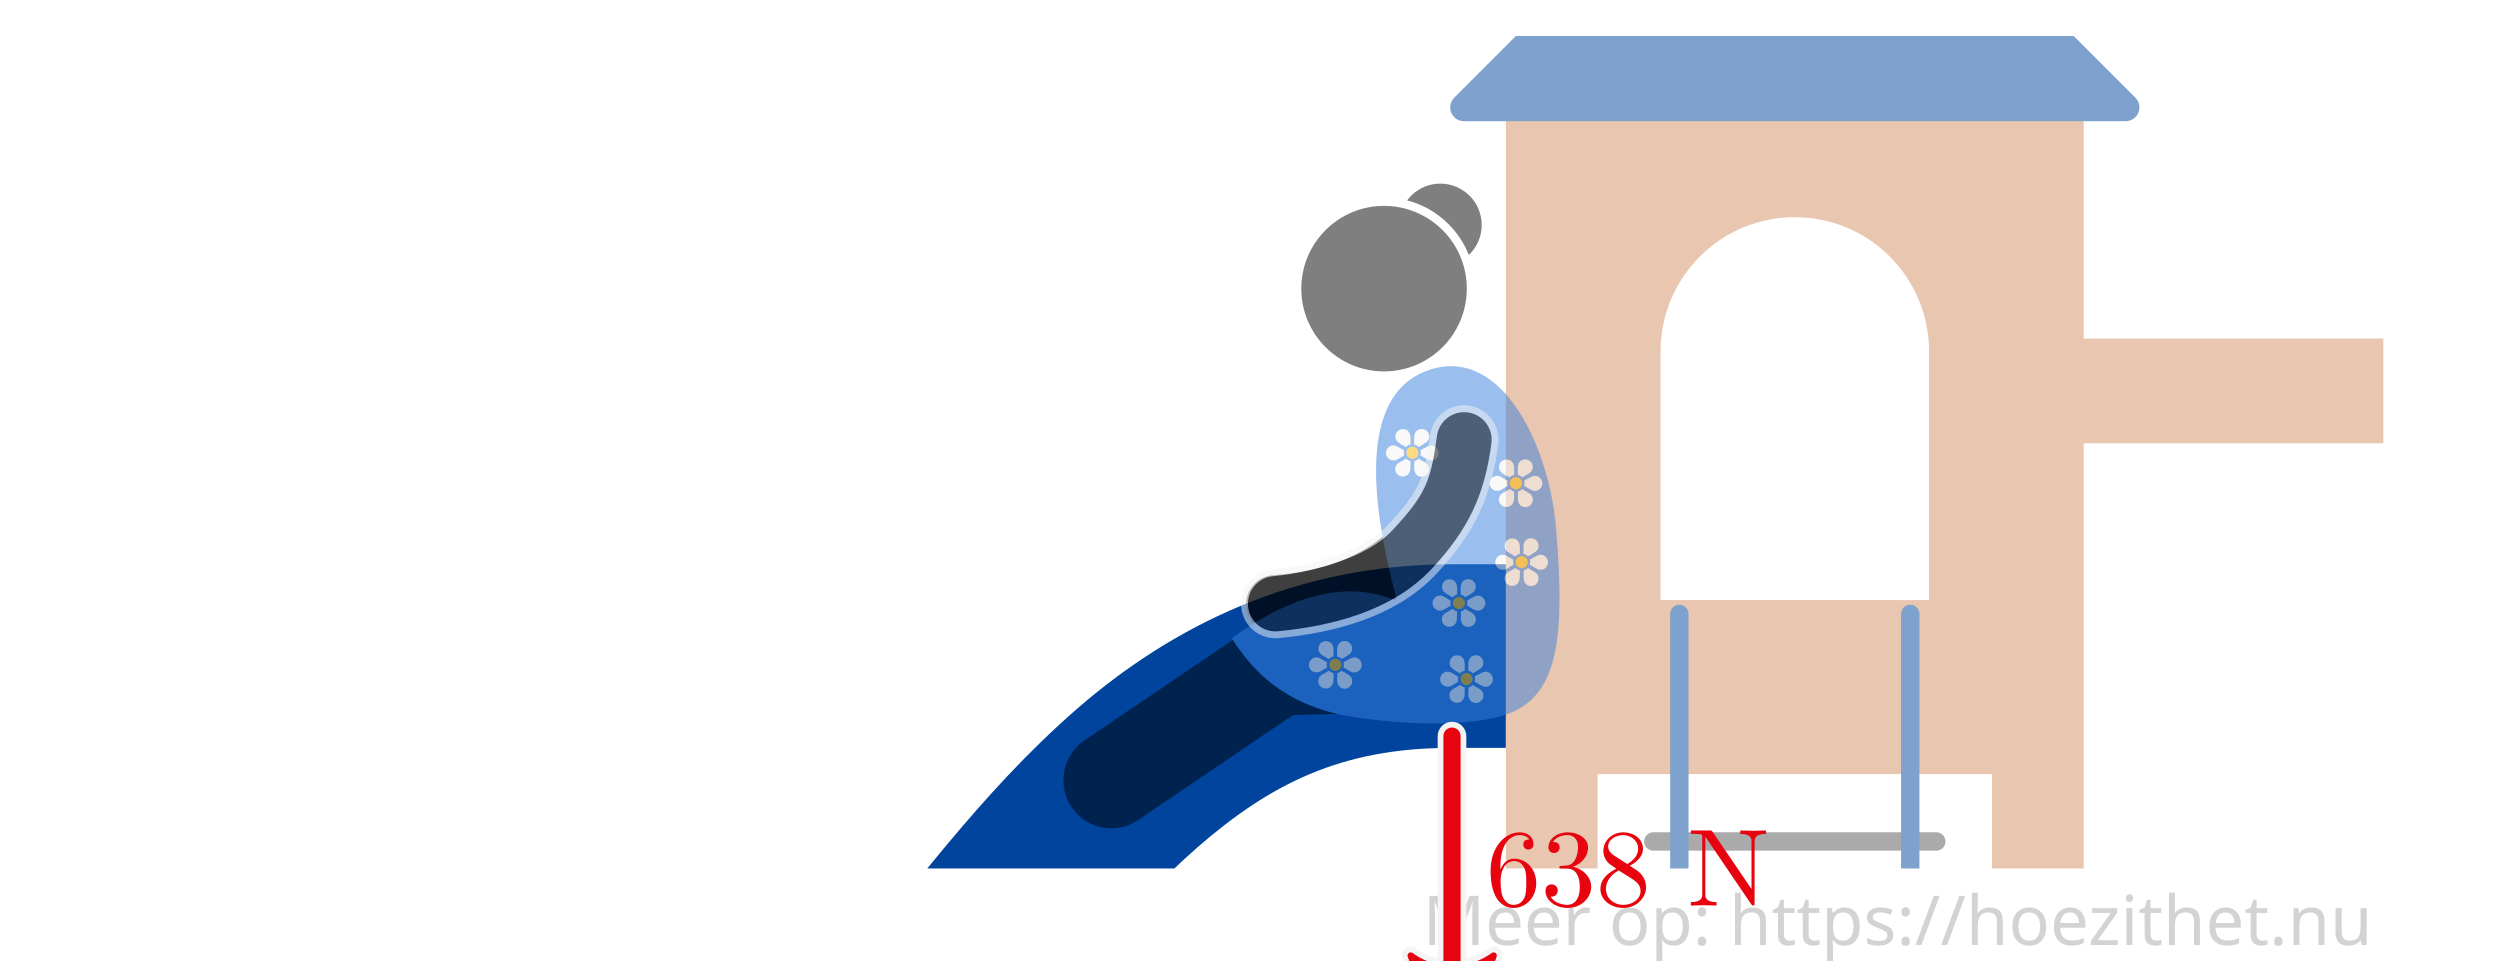
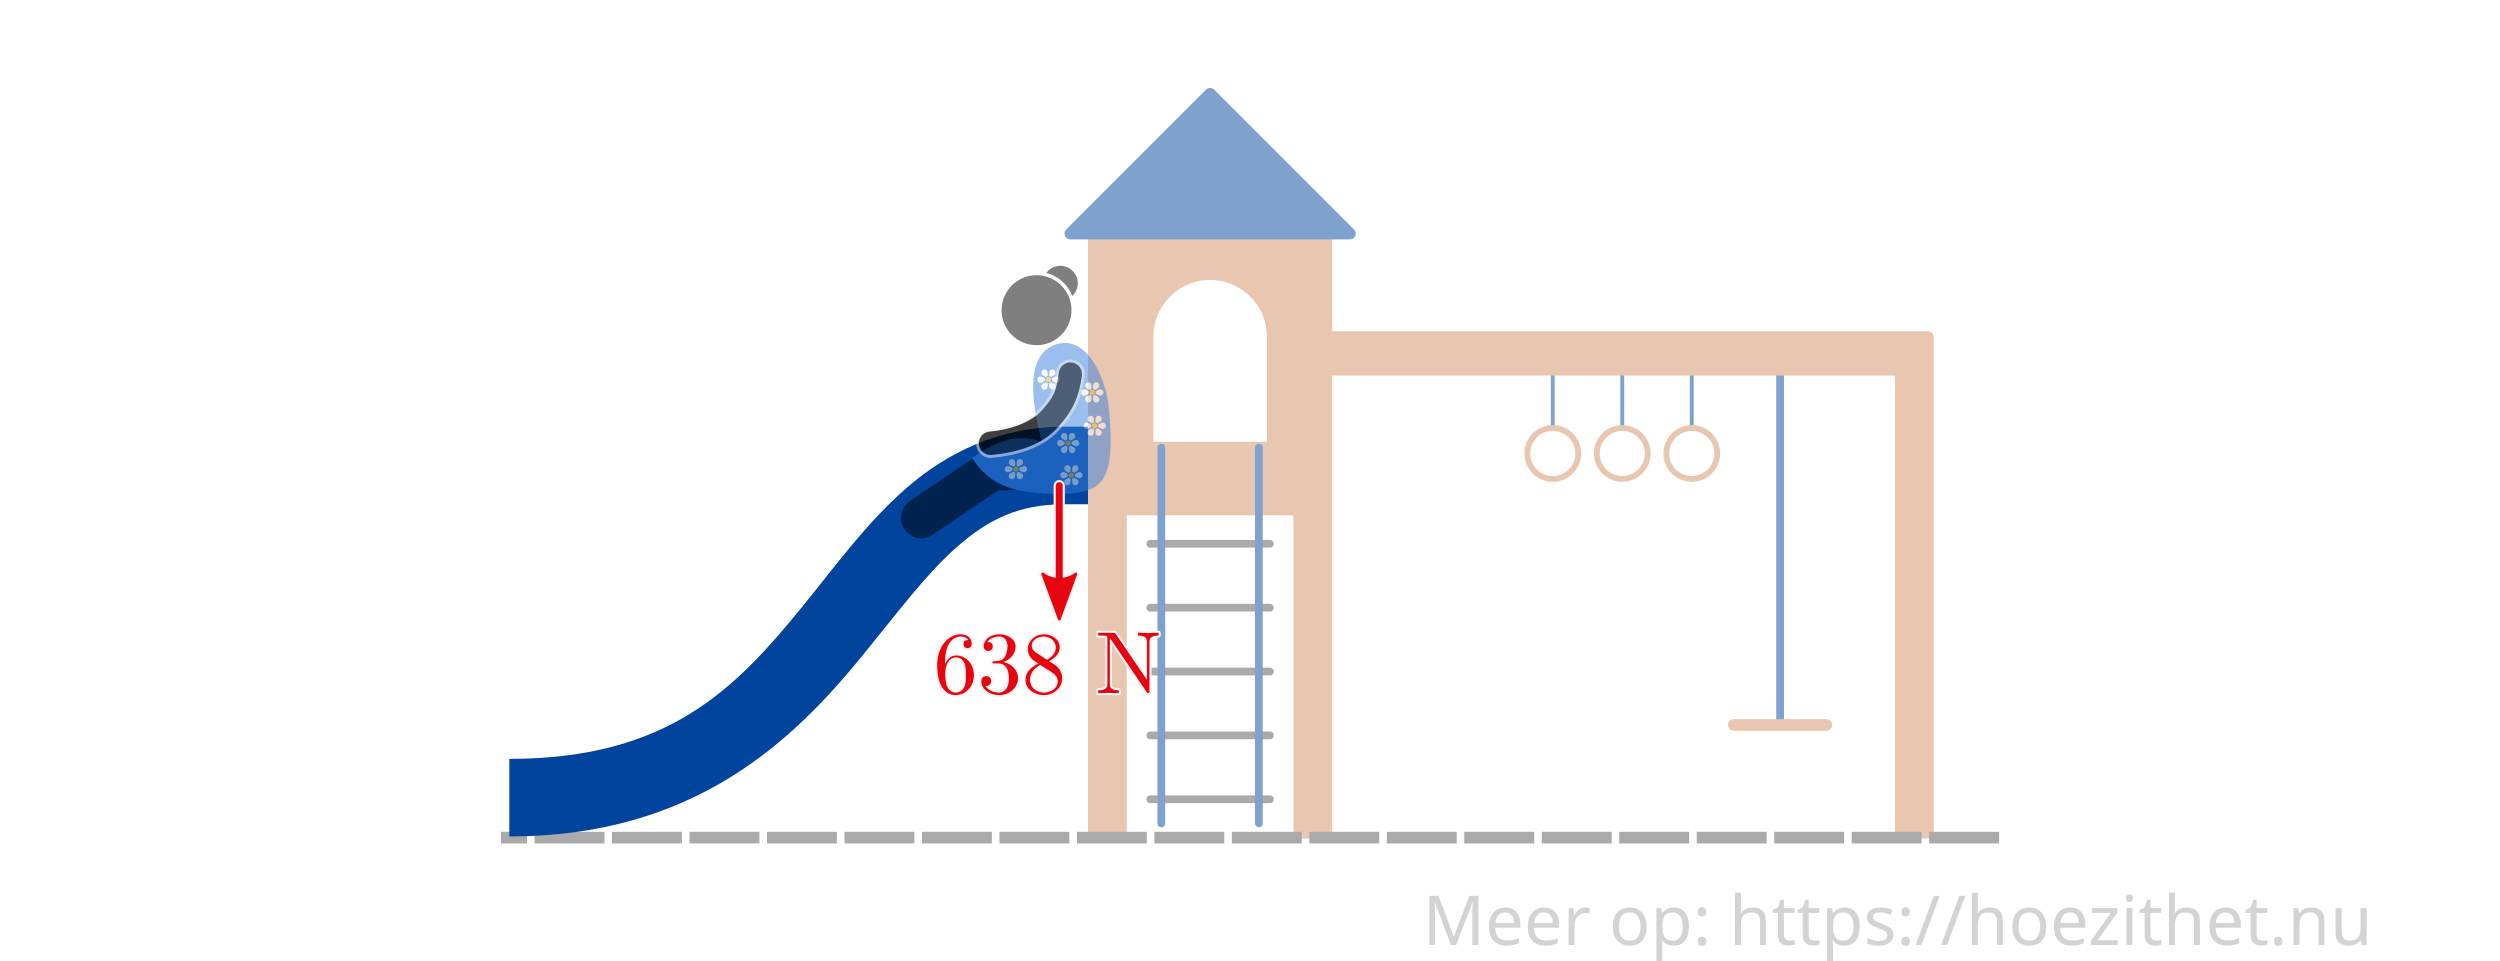
<svg xmlns="http://www.w3.org/2000/svg" xmlns:ns2="http://www.iki.fi/pav/software/textext/" xmlns:xlink="http://www.w3.org/1999/xlink" width="581.736" height="223.441" viewBox="0 0 153.918 59.119" version="1.1" id="svg4623">
  <defs id="defs4617">
    <clipPath clipPathUnits="userSpaceOnUse" id="clipPath2323">
-       <path style="opacity:1;vector-effect:none;fill:none;fill-opacity:0.989;stroke:#d38d5f;stroke-width:0.794;stroke-linecap:butt;stroke-linejoin:round;stroke-miterlimit:4;stroke-dasharray:none;stroke-dashoffset:0;stroke-opacity:1;paint-order:markers stroke fill" d="M 12.537,14.216 H 116.134 V 52.265 H 12.537 Z" id="path2325" />
+       <path style="opacity:1;vector-effect:none;fill:none;fill-opacity:0.989;stroke:#d38d5f;stroke-width:0.794;stroke-linecap:butt;stroke-linejoin:round;stroke-miterlimit:4;stroke-dasharray:none;stroke-dashoffset:0;stroke-opacity:1;paint-order:markers stroke fill" d="M 12.537,1.023 H 190.496 V 84.025 H 12.537 Z" id="path2325" />
    </clipPath>
  </defs>
-   <g id="g2315" clip-path="url(#clipPath2323)" transform="matrix(1.347093,0,0,1.347093,-9.707382,-16.93626)">
+   <g id="g2315" clip-path="url(#clipPath2323)" transform="matrix(0.5692875,0,0,0.5692875,23.70263,4.429456)">
    <g clip-path="none" transform="matrix(1.859982,0,0,1.859982,-52.74701,-14.81073)" id="g1986" style="opacity:0.5">
      <path style="opacity:1;vector-effect:none;fill:none;fill-opacity:1;stroke:#00449e;stroke-width:0.451;stroke-linecap:round;stroke-linejoin:miter;stroke-miterlimit:4;stroke-dasharray:none;stroke-dashoffset:0;stroke-opacity:1" d="M 109.477,25.258 V 45.675" id="path15874" />
      <g id="g15389" transform="matrix(0.6393003,0,0,0.6393003,22.90079,18.90635)">
        <path id="path15383" d="M 114.748,9.026 V 15.265" style="opacity:1;vector-effect:none;fill:none;fill-opacity:1;stroke:#00449e;stroke-width:0.353;stroke-linecap:round;stroke-linejoin:miter;stroke-miterlimit:4;stroke-dasharray:none;stroke-dashoffset:0;stroke-opacity:1" />
        <circle r="2.315" cy="17.58" cx="114.748" id="path15385" style="opacity:1;vector-effect:none;fill:none;fill-opacity:1;stroke:#d38d5f;stroke-width:0.529;stroke-linecap:round;stroke-linejoin:round;stroke-miterlimit:4;stroke-dasharray:none;stroke-dashoffset:0;stroke-opacity:1;paint-order:markers stroke fill" />
      </g>
      <use x="0" y="0" xlink:href="#g15389" id="use15391" transform="translate(4.041371)" width="100%" height="100%" />
      <use x="0" y="0" xlink:href="#use15391" id="use15393" transform="translate(4.041366)" width="100%" height="100%" />
      <path id="path15381" transform="matrix(0.2271959,0,0,0.2271959,11.29554,7.406743)" d="m 256.523,43.816 v 70.604 82.693 h 6.924 v -82.693 h 45.65 v 82.693 h 6.92 V 114.42 78.643 H 463.053 V 197.113 h 6.922 V 78.643 70.311 H 316.018 V 43.816 Z M 286.271,54.188 c 8.849,-6.09e-4 16.022,7.173 16.021,16.021 V 98.602 H 270.252 V 70.209 c -6.1e-4,-8.848 7.172,-16.021 16.02,-16.021 z" style="opacity:1;vector-effect:none;fill:#d38d5f;fill-opacity:1;stroke:#d38d5f;stroke-width:3;stroke-linecap:round;stroke-linejoin:round;stroke-miterlimit:4;stroke-dasharray:none;stroke-dashoffset:0;stroke-opacity:1;paint-order:markers stroke fill" />
      <path style="opacity:1;vector-effect:none;fill:none;fill-opacity:1;stroke:#d38d5f;stroke-width:0.677;stroke-linecap:round;stroke-linejoin:miter;stroke-miterlimit:4;stroke-dasharray:none;stroke-dashoffset:0;stroke-opacity:1" d="m 106.79,45.933 h 5.373" id="path15876" />
      <path style="opacity:1;vector-effect:none;fill:#00449e;fill-opacity:1;stroke:#00449e;stroke-width:0.677;stroke-linecap:round;stroke-linejoin:round;stroke-miterlimit:4;stroke-dasharray:none;stroke-dashoffset:0;stroke-opacity:1;paint-order:fill markers stroke" d="M 76.335,17.362 H 68.206 L 76.335,9.232 84.465,17.362 Z" id="path16353" />
      <path style="opacity:1;vector-effect:none;fill:none;fill-opacity:1;stroke:#555555;stroke-width:0.677;stroke-linecap:butt;stroke-linejoin:miter;stroke-miterlimit:4;stroke-dasharray:none;stroke-dashoffset:0.212;stroke-opacity:1" d="m 32.55,52.483 h 4.065" id="path15878" />
      <use x="0" y="0" xlink:href="#path15878" id="use15880" transform="translate(4.505014)" width="100%" height="100%" style="stroke:#555555" />
      <use x="0" y="0" xlink:href="#use15880" id="use15882" transform="translate(4.505006)" width="100%" height="100%" style="stroke:#555555" />
      <use x="0" y="0" xlink:href="#use15882" id="use15884" transform="translate(4.505014)" width="100%" height="100%" style="stroke:#555555" />
      <use x="0" y="0" xlink:href="#use15884" id="use15886" transform="translate(4.505016)" width="100%" height="100%" style="stroke:#555555" />
      <use x="0" y="0" xlink:href="#use15886" id="use15888" transform="translate(4.505009)" width="100%" height="100%" style="stroke:#555555" />
      <use x="0" y="0" xlink:href="#use15888" id="use15890" transform="translate(4.505013)" width="100%" height="100%" style="stroke:#555555" />
      <use x="0" y="0" xlink:href="#use15884" id="use15886-9" transform="translate(18.02005)" width="100%" height="100%" style="stroke:#555555" />
      <use x="0" y="0" xlink:href="#use15886-9" id="use15888-0" transform="translate(4.505012)" width="100%" height="100%" style="stroke:#555555" />
      <use x="0" y="0" xlink:href="#use15888-0" id="use15890-4" transform="translate(4.505015)" width="100%" height="100%" style="stroke:#555555" />
      <use x="0" y="0" xlink:href="#use15888-0" id="use15890-4-7" transform="translate(9.010027)" width="100%" height="100%" style="stroke:#555555" />
      <use x="0" y="0" xlink:href="#use15888" id="use15890-2" transform="translate(27.03007)" width="100%" height="100%" style="stroke:#555555" />
      <use x="0" y="0" xlink:href="#use15884" id="use15886-9-6" transform="translate(40.54512)" width="100%" height="100%" style="stroke:#555555" />
      <use x="0" y="0" xlink:href="#use15886-9-6" id="use15888-0-4" transform="translate(4.505)" width="100%" height="100%" style="stroke:#555555" />
      <use x="0" y="0" xlink:href="#use15888-0-4" id="use15890-4-5" transform="translate(4.505015)" width="100%" height="100%" style="stroke:#555555" />
      <use x="0" y="0" xlink:href="#use15888-0-4" id="use15890-4-7-2" transform="translate(9.010027)" width="100%" height="100%" style="stroke:#555555" />
      <use x="0" y="0" xlink:href="#use15888" id="use15890-2-7" transform="translate(49.55513)" width="100%" height="100%" style="stroke:#555555" />
      <use x="0" y="0" xlink:href="#use15884" id="use15886-9-6-8" transform="translate(63.07018)" width="100%" height="100%" style="stroke:#555555" />
      <use x="0" y="0" xlink:href="#use15886-9-6-8" id="use15888-0-4-5" transform="translate(4.505)" width="100%" height="100%" style="stroke:#555555" />
      <use x="0" y="0" xlink:href="#use15888-0-4-5" id="use15890-4-5-3" transform="translate(4.505007)" width="100%" height="100%" style="stroke:#555555" />
      <g id="g16401" transform="matrix(0.6393003,0,0,0.6393003,10.13164,18.90635)">
        <path id="path15844" d="M 98.118,49.033 H 108.995" style="opacity:1;vector-effect:none;fill:none;fill-opacity:1;stroke:#555555;stroke-width:0.706;stroke-linecap:round;stroke-linejoin:miter;stroke-miterlimit:4;stroke-dasharray:none;stroke-dashoffset:0;stroke-opacity:1" />
        <use style="stroke:#d38d5f;stroke-opacity:1" height="100%" width="100%" transform="translate(0,-5.808799)" id="use15846" xlink:href="#path15844" y="0" x="0" />
        <use style="stroke:#d38d5f;stroke-opacity:1" height="100%" width="100%" transform="translate(0,-5.808797)" id="use15848" xlink:href="#use15846" y="0" x="0" />
        <use style="stroke:#d38d5f;stroke-opacity:1" height="100%" width="100%" transform="translate(0,-5.808799)" id="use15850" xlink:href="#use15848" y="0" x="0" />
        <use style="stroke:#d38d5f;stroke-opacity:1" height="100%" width="100%" transform="translate(0,-5.808798)" id="use15852" xlink:href="#use15850" y="0" x="0" />
        <g transform="translate(1.189937)" id="g15870">
          <g id="g15398" style="stroke:#ff6300;stroke-width:0.706;stroke-miterlimit:4;stroke-dasharray:none">
            <path id="path15395" d="M 97.929,17.053 V 51.226" style="opacity:1;vector-effect:none;fill:none;fill-opacity:1;stroke:#00449e;stroke-width:0.706;stroke-linecap:round;stroke-linejoin:miter;stroke-miterlimit:4;stroke-dasharray:none;stroke-dashoffset:0;stroke-opacity:1" />
          </g>
          <use style="stroke:#19a974;stroke-opacity:1" x="0" y="0" xlink:href="#g15398" id="use15842" transform="translate(8.874678)" width="100%" height="100%" />
        </g>
      </g>
    </g>
-     <path style="color:#000000;font-style:normal;font-variant:normal;font-weight:normal;font-stretch:normal;font-size:medium;line-height:normal;font-family:sans-serif;font-variant-ligatures:normal;font-variant-position:normal;font-variant-caps:normal;font-variant-numeric:normal;font-variant-alternates:normal;font-feature-settings:normal;text-indent:0;text-align:start;text-decoration:none;text-decoration-line:none;text-decoration-style:solid;text-decoration-color:#000000;letter-spacing:normal;word-spacing:normal;text-transform:none;writing-mode:lr-tb;direction:ltr;text-orientation:mixed;dominant-baseline:auto;baseline-shift:baseline;text-anchor:start;white-space:normal;shape-padding:0;clip-rule:nonzero;display:inline;overflow:visible;visibility:visible;opacity:1;isolation:auto;mix-blend-mode:normal;color-interpolation:sRGB;color-interpolation-filters:linearRGB;solid-color:#000000;solid-opacity:1;vector-effect:none;fill:#00449e;fill-opacity:1;fill-rule:nonzero;stroke:none;stroke-width:8.39;stroke-linecap:butt;stroke-linejoin:miter;stroke-miterlimit:4;stroke-dasharray:none;stroke-dashoffset:0;stroke-opacity:1;color-rendering:auto;image-rendering:auto;shape-rendering:auto;text-rendering:auto;enable-background:accumulate" d="m 73.517,38.362 c -7.097,0 -12.765,2.835 -17.136,6.648 -4.371,3.813 -7.711,8.486 -11.283,12.86 -7.144,8.748 -14.395,16.42 -31.652,16.42 v 8.392 c 19.958,0 30.62,-10.291 38.148,-19.508 3.764,-4.608 6.951,-8.919 10.303,-11.843 3.351,-2.924 6.596,-4.577 11.621,-4.577 l 2.51,0 v -8.392 z" id="path16454" />
+     <path style="color:#000000;font-style:normal;font-variant:normal;font-weight:normal;font-stretch:normal;font-size:medium;line-height:normal;font-family:sans-serif;font-variant-ligatures:normal;font-variant-position:normal;font-variant-caps:normal;font-variant-numeric:normal;font-variant-alternates:normal;font-feature-settings:normal;text-indent:0;text-align:start;text-decoration:none;text-decoration-line:none;text-decoration-style:solid;text-decoration-color:#000000;letter-spacing:normal;word-spacing:normal;text-transform:none;writing-mode:lr-tb;direction:ltr;text-orientation:mixed;dominant-baseline:auto;baseline-shift:baseline;text-anchor:start;white-space:normal;shape-padding:0;clip-rule:nonzero;display:inline;overflow:visible;visibility:visible;opacity:1;isolation:auto;mix-blend-mode:normal;color-interpolation:sRGB;color-interpolation-filters:linearRGB;solid-color:#000000;solid-opacity:1;vector-effect:none;fill:#00449e;fill-opacity:1;fill-rule:nonzero;stroke:none;stroke-width:8.39;stroke-linecap:butt;stroke-linejoin:miter;stroke-miterlimit:4;stroke-dasharray:none;stroke-dashoffset:0;stroke-opacity:1;color-rendering:auto;image-rendering:auto;shape-rendering:auto;text-rendering:auto;enable-background:accumulate" d="m 73.517,38.362 c -7.097,0 -12.765,2.835 -17.136,6.648 -4.371,3.813 -7.711,8.486 -11.283,12.86 -7.144,8.748 -14.395,16.42 -31.652,16.42 v 8.392 c 19.958,0 30.62,-10.291 38.148,-19.508 3.764,-4.608 6.951,-8.919 10.303,-11.843 3.351,-2.924 6.596,-4.577 11.621,-4.577 h 2.51 v -8.392 z" id="path16454" />
    <g id="g17229" transform="matrix(-0.8775562,0,0,0.8813057,210.1124,7.450217)" style="opacity:0.5;stroke-width:1.087">
      <g transform="matrix(0.1892284,0,0,0.1892284,145.0009,16.54641)" id="g17106" style="fill:#000000;stroke-width:0.796">
        <g style="stroke-width:0.796" id="g17090">
          <g style="stroke-width:0.796" id="g17088">
            <path style="stroke-width:0.796" d="m 61.062,66.276 c -0.184,-0.984 -0.285,-1.756 -0.339,-2.24 -0.025,-0.244 -0.041,-0.416 -0.05,-0.509 -0.002,-0.047 -0.004,-0.073 -0.004,-0.077 -0.238,-4.391 -3.976,-7.769 -8.373,-7.56 -4.414,0.213 -7.818,3.964 -7.604,8.376 H 44.69 c 0.07,0.777 0.609,12.384 8.455,25.039 3.925,6.303 9.772,12.819 18.166,17.908 8.385,5.099 19.225,8.707 32.812,9.649 0.19,0.013 0.381,0.02 0.569,0.02 4.163,0 7.675,-3.225 7.97,-7.439 0.308,-4.41 -3.014,-8.234 -7.421,-8.542 C 93.828,100.093 85.668,97.2 79.614,93.535 70.581,88.038 65.934,80.571 63.38,74.229 62.12,71.075 61.426,68.247 61.062,66.276 Z" id="path17086" />
          </g>
        </g>
      </g>
      <path id="path17142" d="m 153.501,40.147 11.16,0.272 8.682,5.856" style="opacity:1;vector-effect:none;fill:none;fill-opacity:1;stroke:#000000;stroke-width:4.985;stroke-linecap:round;stroke-linejoin:round;stroke-miterlimit:4;stroke-dasharray:none;stroke-dashoffset:0;stroke-opacity:1" />
      <path id="path17140" d="m 156.671,24.96 c 3.651,1.097 3.309,6.333 1.824,11.874 -0.061,0.489 2.819,-2.103 8.573,2.076 -1.165,1.832 -3.021,3.75 -7.002,4.177 0,0 -4.1,0.6 -6.847,-0.089 -2.979,-0.747 -3.601,-3.418 -3.033,-9.888 0.358,-4.082 2.738,-9.277 6.484,-8.152 z" style="opacity:1;vector-effect:none;fill:#357edd;fill-opacity:1;stroke:none;stroke-width:0.383;stroke-linecap:round;stroke-linejoin:miter;stroke-miterlimit:4;stroke-dasharray:none;stroke-dashoffset:0;stroke-opacity:1" />
      <g transform="matrix(-0.1517766,0,0,0.1511309,170.6956,25.04492)" id="g3567-4-52-7">
        <path style="fill:#ffb700;stroke-width:0.201" d="m 85.881,26.037 c 1.143,0 2.085,0.942 2.085,2.085 0,1.143 -0.942,2.085 -2.085,2.085 -1.143,0 -2.085,-0.942 -2.085,-2.085 0,-1.163 0.922,-2.085 2.085,-2.085 z" id="path3558-2-6-1" />
        <path style="fill:#f4f4f4;stroke-width:0.201" d="m 81.47,31.41 2.286,-1.283 c 0.401,0.421 0.922,0.722 1.504,0.842 l -0.04,2.366 c -0.02,1.544 -0.902,2.927 -2.627,2.927 -1.424,0 -2.587,-1.123 -2.587,-2.567 0,-1.223 0.822,-1.945 1.464,-2.286 z" id="path3556-5-9-6" />
        <path style="fill:#f4f4f4;stroke-width:0.201" d="m 86.482,25.255 0.02,-2.486 c 0.02,-1.564 0.922,-2.827 2.587,-2.827 1.444,0 2.567,1.183 2.567,2.567 0,1.263 -0.682,1.885 -1.785,2.546 l -1.825,1.083 c -0.401,-0.441 -0.942,-0.762 -1.564,-0.882 z" id="path3554-2-1-5" />
        <path style="fill:#f4f4f4;stroke-width:0.201" d="m 82.633,19.981 c 1.805,0 2.627,1.404 2.627,3.048 l -0.02,2.226 c -0.622,0.14 -1.163,0.461 -1.564,0.922 l -1.885,-1.103 c -1.123,-0.682 -1.724,-1.363 -1.724,-2.526 0,-1.464 1.123,-2.567 2.567,-2.567 z" id="path3552-4-33-4" />
        <path style="fill:#f4f4f4;stroke-width:0.201" d="m 88.668,27.22 2.326,-1.243 c 0.501,-0.261 1.003,-0.401 1.444,-0.401 1.384,0 2.486,1.243 2.486,2.607 0,1.303 -1.103,2.567 -2.466,2.567 -0.501,0 -1.103,-0.16 -1.704,-0.521 l -2.105,-1.223 c 0.08,-0.281 0.14,-0.581 0.14,-0.902 0.02,-0.301 -0.02,-0.602 -0.12,-0.882 z" id="path3550-4-152-19" />
        <path style="fill:#f4f4f4;stroke-width:0.201" d="m 79.344,25.576 c 0.481,0 1.023,0.14 1.624,0.501 l 2.085,1.243 c -0.08,0.261 -0.12,0.521 -0.12,0.802 0,0.301 0.04,0.602 0.14,0.882 L 80.848,30.328 c -0.501,0.281 -1.003,0.401 -1.464,0.401 -1.444,0 -2.567,-1.163 -2.567,-2.567 0.02,-1.323 1.103,-2.587 2.526,-2.587 z" id="path3548-3-69-7" />
        <path style="fill:#f4f4f4;stroke-width:0.201" d="m 88.006,30.147 2.105,1.203 c 1.063,0.622 1.564,1.404 1.564,2.386 0,1.484 -1.163,2.587 -2.567,2.587 -1.724,0 -2.587,-1.323 -2.587,-2.947 l 0.04,-2.386 c 0.561,-0.16 1.063,-0.441 1.444,-0.842 z" id="path3509-8-44-00" />
      </g>
      <g transform="matrix(-0.1517766,0,0,0.1511309,165.2987,26.62259)" id="g3567-4-52-1">
        <path style="fill:#ffb700;stroke-width:0.201" d="m 85.881,26.037 c 1.143,0 2.085,0.942 2.085,2.085 0,1.143 -0.942,2.085 -2.085,2.085 -1.143,0 -2.085,-0.942 -2.085,-2.085 0,-1.163 0.922,-2.085 2.085,-2.085 z" id="path3558-2-6-11" />
        <path style="fill:#f4f4f4;stroke-width:0.201" d="m 81.47,31.41 2.286,-1.283 c 0.401,0.421 0.922,0.722 1.504,0.842 l -0.04,2.366 c -0.02,1.544 -0.902,2.927 -2.627,2.927 -1.424,0 -2.587,-1.123 -2.587,-2.567 0,-1.223 0.822,-1.945 1.464,-2.286 z" id="path3556-5-9-3" />
        <path style="fill:#f4f4f4;stroke-width:0.201" d="m 86.482,25.255 0.02,-2.486 c 0.02,-1.564 0.922,-2.827 2.587,-2.827 1.444,0 2.567,1.183 2.567,2.567 0,1.263 -0.682,1.885 -1.785,2.546 l -1.825,1.083 c -0.401,-0.441 -0.942,-0.762 -1.564,-0.882 z" id="path3554-2-1-7" />
        <path style="fill:#f4f4f4;stroke-width:0.201" d="m 82.633,19.981 c 1.805,0 2.627,1.404 2.627,3.048 l -0.02,2.226 c -0.622,0.14 -1.163,0.461 -1.564,0.922 l -1.885,-1.103 c -1.123,-0.682 -1.724,-1.363 -1.724,-2.526 0,-1.464 1.123,-2.567 2.567,-2.567 z" id="path3552-4-33-6" />
        <path style="fill:#f4f4f4;stroke-width:0.201" d="m 88.668,27.22 2.326,-1.243 c 0.501,-0.261 1.003,-0.401 1.444,-0.401 1.384,0 2.486,1.243 2.486,2.607 0,1.303 -1.103,2.567 -2.466,2.567 -0.501,0 -1.103,-0.16 -1.704,-0.521 l -2.105,-1.223 c 0.08,-0.281 0.14,-0.581 0.14,-0.902 0.02,-0.301 -0.02,-0.602 -0.12,-0.882 z" id="path3550-4-152-18" />
        <path style="fill:#f4f4f4;stroke-width:0.201" d="m 79.344,25.576 c 0.481,0 1.023,0.14 1.624,0.501 l 2.085,1.243 c -0.08,0.261 -0.12,0.521 -0.12,0.802 0,0.301 0.04,0.602 0.14,0.882 L 80.848,30.328 c -0.501,0.281 -1.003,0.401 -1.464,0.401 -1.444,0 -2.567,-1.163 -2.567,-2.567 0.02,-1.323 1.103,-2.587 2.526,-2.587 z" id="path3548-3-69-73" />
        <path style="fill:#f4f4f4;stroke-width:0.201" d="m 88.006,30.147 2.105,1.203 c 1.063,0.622 1.564,1.404 1.564,2.386 0,1.484 -1.163,2.587 -2.567,2.587 -1.724,0 -2.587,-1.323 -2.587,-2.947 l 0.04,-2.386 c 0.561,-0.16 1.063,-0.441 1.444,-0.842 z" id="path3509-8-44-7" />
      </g>
      <g transform="matrix(-0.1517766,0,0,0.1511309,168.2695,32.83464)" id="g3567-4-52-19">
        <path style="fill:#ffb700;stroke-width:0.201" d="m 85.881,26.037 c 1.143,0 2.085,0.942 2.085,2.085 0,1.143 -0.942,2.085 -2.085,2.085 -1.143,0 -2.085,-0.942 -2.085,-2.085 0,-1.163 0.922,-2.085 2.085,-2.085 z" id="path3558-2-6-4" />
        <path style="fill:#f4f4f4;stroke-width:0.201" d="m 81.47,31.41 2.286,-1.283 c 0.401,0.421 0.922,0.722 1.504,0.842 l -0.04,2.366 c -0.02,1.544 -0.902,2.927 -2.627,2.927 -1.424,0 -2.587,-1.123 -2.587,-2.567 0,-1.223 0.822,-1.945 1.464,-2.286 z" id="path3556-5-9-0" />
        <path style="fill:#f4f4f4;stroke-width:0.201" d="m 86.482,25.255 0.02,-2.486 c 0.02,-1.564 0.922,-2.827 2.587,-2.827 1.444,0 2.567,1.183 2.567,2.567 0,1.263 -0.682,1.885 -1.785,2.546 l -1.825,1.083 c -0.401,-0.441 -0.942,-0.762 -1.564,-0.882 z" id="path3554-2-1-8" />
        <path style="fill:#f4f4f4;stroke-width:0.201" d="m 82.633,19.981 c 1.805,0 2.627,1.404 2.627,3.048 l -0.02,2.226 c -0.622,0.14 -1.163,0.461 -1.564,0.922 l -1.885,-1.103 c -1.123,-0.682 -1.724,-1.363 -1.724,-2.526 0,-1.464 1.123,-2.567 2.567,-2.567 z" id="path3552-4-33-0" />
        <path style="fill:#f4f4f4;stroke-width:0.201" d="m 88.668,27.22 2.326,-1.243 c 0.501,-0.261 1.003,-0.401 1.444,-0.401 1.384,0 2.486,1.243 2.486,2.607 0,1.303 -1.103,2.567 -2.466,2.567 -0.501,0 -1.103,-0.16 -1.704,-0.521 l -2.105,-1.223 c 0.08,-0.281 0.14,-0.581 0.14,-0.902 0.02,-0.301 -0.02,-0.602 -0.12,-0.882 z" id="path3550-4-152-14" />
        <path style="fill:#f4f4f4;stroke-width:0.201" d="m 79.344,25.576 c 0.481,0 1.023,0.14 1.624,0.501 l 2.085,1.243 c -0.08,0.261 -0.12,0.521 -0.12,0.802 0,0.301 0.04,0.602 0.14,0.882 L 80.848,30.328 c -0.501,0.281 -1.003,0.401 -1.464,0.401 -1.444,0 -2.567,-1.163 -2.567,-2.567 0.02,-1.323 1.103,-2.587 2.526,-2.587 z" id="path3548-3-69-77" />
        <path style="fill:#f4f4f4;stroke-width:0.201" d="m 88.006,30.147 2.105,1.203 c 1.063,0.622 1.564,1.404 1.564,2.386 0,1.484 -1.163,2.587 -2.567,2.587 -1.724,0 -2.587,-1.323 -2.587,-2.947 l 0.04,-2.386 c 0.561,-0.16 1.063,-0.441 1.444,-0.842 z" id="path3509-8-44-3" />
      </g>
      <g transform="matrix(-0.1517766,0,0,0.1511309,165.0016,30.71465)" id="g3567-4-52-9">
        <path style="fill:#ffb700;stroke-width:0.201" d="m 85.881,26.037 c 1.143,0 2.085,0.942 2.085,2.085 0,1.143 -0.942,2.085 -2.085,2.085 -1.143,0 -2.085,-0.942 -2.085,-2.085 0,-1.163 0.922,-2.085 2.085,-2.085 z" id="path3558-2-6-5" />
        <path style="fill:#f4f4f4;stroke-width:0.201" d="m 81.47,31.41 2.286,-1.283 c 0.401,0.421 0.922,0.722 1.504,0.842 l -0.04,2.366 c -0.02,1.544 -0.902,2.927 -2.627,2.927 -1.424,0 -2.587,-1.123 -2.587,-2.567 0,-1.223 0.822,-1.945 1.464,-2.286 z" id="path3556-5-9-8" />
        <path style="fill:#f4f4f4;stroke-width:0.201" d="m 86.482,25.255 0.02,-2.486 c 0.02,-1.564 0.922,-2.827 2.587,-2.827 1.444,0 2.567,1.183 2.567,2.567 0,1.263 -0.682,1.885 -1.785,2.546 l -1.825,1.083 c -0.401,-0.441 -0.942,-0.762 -1.564,-0.882 z" id="path3554-2-1-58" />
        <path style="fill:#f4f4f4;stroke-width:0.201" d="m 82.633,19.981 c 1.805,0 2.627,1.404 2.627,3.048 l -0.02,2.226 c -0.622,0.14 -1.163,0.461 -1.564,0.922 l -1.885,-1.103 c -1.123,-0.682 -1.724,-1.363 -1.724,-2.526 0,-1.464 1.123,-2.567 2.567,-2.567 z" id="path3552-4-33-7" />
        <path style="fill:#f4f4f4;stroke-width:0.201" d="m 88.668,27.22 2.326,-1.243 c 0.501,-0.261 1.003,-0.401 1.444,-0.401 1.384,0 2.486,1.243 2.486,2.607 0,1.303 -1.103,2.567 -2.466,2.567 -0.501,0 -1.103,-0.16 -1.704,-0.521 l -2.105,-1.223 c 0.08,-0.281 0.14,-0.581 0.14,-0.902 0.02,-0.301 -0.02,-0.602 -0.12,-0.882 z" id="path3550-4-152-2" />
        <path style="fill:#f4f4f4;stroke-width:0.201" d="m 79.344,25.576 c 0.481,0 1.023,0.14 1.624,0.501 l 2.085,1.243 c -0.08,0.261 -0.12,0.521 -0.12,0.802 0,0.301 0.04,0.602 0.14,0.882 L 80.848,30.328 c -0.501,0.281 -1.003,0.401 -1.464,0.401 -1.444,0 -2.567,-1.163 -2.567,-2.567 0.02,-1.323 1.103,-2.587 2.526,-2.587 z" id="path3548-3-69-8" />
        <path style="fill:#f4f4f4;stroke-width:0.201" d="m 88.006,30.147 2.105,1.203 c 1.063,0.622 1.564,1.404 1.564,2.386 0,1.484 -1.163,2.587 -2.567,2.587 -1.724,0 -2.587,-1.323 -2.587,-2.947 l 0.04,-2.386 c 0.561,-0.16 1.063,-0.441 1.444,-0.842 z" id="path3509-8-44-9" />
      </g>
      <path style="fill:#000000;fill-opacity:1;stroke-width:0.191" id="path4117-5" d="m 157.934,16.204 c -0.312,-0.419 -0.774,-0.728 -1.329,-0.832 -1.169,-0.22 -2.297,0.545 -2.518,1.709 -0.141,0.743 0.121,1.467 0.633,1.952 0.239,-0.6 0.602,-1.151 1.078,-1.618 0.603,-0.593 1.337,-1.005 2.137,-1.211 z" />
      <ellipse style="opacity:1;vector-effect:none;fill:#000000;fill-opacity:1;stroke:none;stroke-width:0.478;stroke-linecap:butt;stroke-linejoin:bevel;stroke-miterlimit:4;stroke-dasharray:none;stroke-dashoffset:0;stroke-opacity:1;paint-order:markers stroke fill" id="path6312-1" cx="159.135" cy="20.781" rx="4.31" ry="4.292" />
      <g style="stroke-width:1.087" transform="matrix(-0.1517766,0,0,0.1511309,174.7061,36.03927)" id="g3567-4-52-19-6">
        <path style="fill:#ffb700;stroke-width:0.201" d="m 85.881,26.037 c 1.143,0 2.085,0.942 2.085,2.085 0,1.143 -0.942,2.085 -2.085,2.085 -1.143,0 -2.085,-0.942 -2.085,-2.085 0,-1.163 0.922,-2.085 2.085,-2.085 z" id="path3558-2-6-4-0" />
        <path style="fill:#f4f4f4;stroke-width:0.201" d="m 81.47,31.41 2.286,-1.283 c 0.401,0.421 0.922,0.722 1.504,0.842 l -0.04,2.366 c -0.02,1.544 -0.902,2.927 -2.627,2.927 -1.424,0 -2.587,-1.123 -2.587,-2.567 0,-1.223 0.822,-1.945 1.464,-2.286 z" id="path3556-5-9-0-8" />
        <path style="fill:#f4f4f4;stroke-width:0.201" d="m 86.482,25.255 0.02,-2.486 c 0.02,-1.564 0.922,-2.827 2.587,-2.827 1.444,0 2.567,1.183 2.567,2.567 0,1.263 -0.682,1.885 -1.785,2.546 l -1.825,1.083 c -0.401,-0.441 -0.942,-0.762 -1.564,-0.882 z" id="path3554-2-1-8-0" />
        <path style="fill:#f4f4f4;stroke-width:0.201" d="m 82.633,19.981 c 1.805,0 2.627,1.404 2.627,3.048 l -0.02,2.226 c -0.622,0.14 -1.163,0.461 -1.564,0.922 l -1.885,-1.103 c -1.123,-0.682 -1.724,-1.363 -1.724,-2.526 0,-1.464 1.123,-2.567 2.567,-2.567 z" id="path3552-4-33-0-9" />
        <path style="fill:#f4f4f4;stroke-width:0.201" d="m 88.668,27.22 2.326,-1.243 c 0.501,-0.261 1.003,-0.401 1.444,-0.401 1.384,0 2.486,1.243 2.486,2.607 0,1.303 -1.103,2.567 -2.466,2.567 -0.501,0 -1.103,-0.16 -1.704,-0.521 l -2.105,-1.223 c 0.08,-0.281 0.14,-0.581 0.14,-0.902 0.02,-0.301 -0.02,-0.602 -0.12,-0.882 z" id="path3550-4-152-14-9" />
        <path style="fill:#f4f4f4;stroke-width:0.201" d="m 79.344,25.576 c 0.481,0 1.023,0.14 1.624,0.501 l 2.085,1.243 c -0.08,0.261 -0.12,0.521 -0.12,0.802 0,0.301 0.04,0.602 0.14,0.882 L 80.848,30.328 c -0.501,0.281 -1.003,0.401 -1.464,0.401 -1.444,0 -2.567,-1.163 -2.567,-2.567 0.02,-1.323 1.103,-2.587 2.526,-2.587 z" id="path3548-3-69-77-4" />
        <path style="fill:#f4f4f4;stroke-width:0.201" d="m 88.006,30.147 2.105,1.203 c 1.063,0.622 1.564,1.404 1.564,2.386 0,1.484 -1.163,2.587 -2.567,2.587 -1.724,0 -2.587,-1.323 -2.587,-2.947 l 0.04,-2.386 c 0.561,-0.16 1.063,-0.441 1.444,-0.842 z" id="path3509-8-44-3-8" />
      </g>
      <g style="stroke-width:1.087" transform="matrix(-0.1517766,0,0,0.1511309,167.8734,36.7788)" id="g3567-4-52-19-7">
        <path style="fill:#ffb700;stroke-width:0.201" d="m 85.881,26.037 c 1.143,0 2.085,0.942 2.085,2.085 0,1.143 -0.942,2.085 -2.085,2.085 -1.143,0 -2.085,-0.942 -2.085,-2.085 0,-1.163 0.922,-2.085 2.085,-2.085 z" id="path3558-2-6-4-2" />
        <path style="fill:#f4f4f4;stroke-width:0.201" d="m 81.47,31.41 2.286,-1.283 c 0.401,0.421 0.922,0.722 1.504,0.842 l -0.04,2.366 c -0.02,1.544 -0.902,2.927 -2.627,2.927 -1.424,0 -2.587,-1.123 -2.587,-2.567 0,-1.223 0.822,-1.945 1.464,-2.286 z" id="path3556-5-9-0-4" />
        <path style="fill:#f4f4f4;stroke-width:0.201" d="m 86.482,25.255 0.02,-2.486 c 0.02,-1.564 0.922,-2.827 2.587,-2.827 1.444,0 2.567,1.183 2.567,2.567 0,1.263 -0.682,1.885 -1.785,2.546 l -1.825,1.083 c -0.401,-0.441 -0.942,-0.762 -1.564,-0.882 z" id="path3554-2-1-8-8" />
        <path style="fill:#f4f4f4;stroke-width:0.201" d="m 82.633,19.981 c 1.805,0 2.627,1.404 2.627,3.048 l -0.02,2.226 c -0.622,0.14 -1.163,0.461 -1.564,0.922 l -1.885,-1.103 c -1.123,-0.682 -1.724,-1.363 -1.724,-2.526 0,-1.464 1.123,-2.567 2.567,-2.567 z" id="path3552-4-33-0-1" />
        <path style="fill:#f4f4f4;stroke-width:0.201" d="m 88.668,27.22 2.326,-1.243 c 0.501,-0.261 1.003,-0.401 1.444,-0.401 1.384,0 2.486,1.243 2.486,2.607 0,1.303 -1.103,2.567 -2.466,2.567 -0.501,0 -1.103,-0.16 -1.704,-0.521 l -2.105,-1.223 c 0.08,-0.281 0.14,-0.581 0.14,-0.902 0.02,-0.301 -0.02,-0.602 -0.12,-0.882 z" id="path3550-4-152-14-4" />
        <path style="fill:#f4f4f4;stroke-width:0.201" d="m 79.344,25.576 c 0.481,0 1.023,0.14 1.624,0.501 l 2.085,1.243 c -0.08,0.261 -0.12,0.521 -0.12,0.802 0,0.301 0.04,0.602 0.14,0.882 L 80.848,30.328 c -0.501,0.281 -1.003,0.401 -1.464,0.401 -1.444,0 -2.567,-1.163 -2.567,-2.567 0.02,-1.323 1.103,-2.587 2.526,-2.587 z" id="path3548-3-69-77-8" />
        <path style="fill:#f4f4f4;stroke-width:0.201" d="m 88.006,30.147 2.105,1.203 c 1.063,0.622 1.564,1.404 1.564,2.386 0,1.484 -1.163,2.587 -2.567,2.587 -1.724,0 -2.587,-1.323 -2.587,-2.947 l 0.04,-2.386 c 0.561,-0.16 1.063,-0.441 1.444,-0.842 z" id="path3509-8-44-3-0" />
      </g>
    </g>
    <path style="color:#000000;font-style:normal;font-variant:normal;font-weight:normal;font-stretch:normal;font-size:medium;line-height:normal;font-family:sans-serif;font-variant-ligatures:normal;font-variant-position:normal;font-variant-caps:normal;font-variant-numeric:normal;font-variant-alternates:normal;font-feature-settings:normal;text-indent:0;text-align:start;text-decoration:none;text-decoration-line:none;text-decoration-style:solid;text-decoration-color:#000000;letter-spacing:normal;word-spacing:normal;text-transform:none;writing-mode:lr-tb;direction:ltr;text-orientation:mixed;dominant-baseline:auto;baseline-shift:baseline;text-anchor:start;white-space:normal;shape-padding:0;clip-rule:nonzero;display:inline;overflow:visible;visibility:visible;opacity:0.5;isolation:auto;mix-blend-mode:normal;color-interpolation:sRGB;color-interpolation-filters:linearRGB;solid-color:#000000;solid-opacity:1;vector-effect:none;fill:#000000;fill-opacity:1;fill-rule:nonzero;stroke:#f4f4f4;stroke-width:0.315;stroke-linecap:round;stroke-linejoin:miter;stroke-miterlimit:4;stroke-dasharray:none;stroke-dashoffset:0;stroke-opacity:1;color-rendering:auto;image-rendering:auto;shape-rendering:auto;text-rendering:auto;enable-background:accumulate" d="m 74.195,31.254 a 1.413,1.419 0 0 1 1.327,1.628 c -0.31,2.305 -1.025,3.942 -2.782,5.813 -1.841,1.961 -4.653,2.646 -7.106,2.885 A 1.414,1.42 0 1 1 65.361,38.753 c 2.07,-0.202 4.329,-0.947 5.322,-2.005 1.534,-1.633 1.765,-2.218 2.038,-4.246 A 1.413,1.419 0 0 1 74.195,31.254 Z" id="path17138" />
+     <g id="g4224" transform="matrix(1.412168,0,0,1.412168,-51.78875,-16.10175)">
+       <path style="color:#000000;font-style:normal;font-variant:normal;font-weight:normal;font-stretch:normal;font-size:medium;line-height:normal;font-family:sans-serif;font-variant-ligatures:normal;font-variant-position:normal;font-variant-caps:normal;font-variant-numeric:normal;font-variant-alternates:normal;font-feature-settings:normal;text-indent:0;text-align:start;text-decoration:none;text-decoration-line:none;text-decoration-style:solid;text-decoration-color:#000000;letter-spacing:normal;word-spacing:normal;text-transform:none;writing-mode:lr-tb;direction:ltr;text-orientation:mixed;dominant-baseline:auto;baseline-shift:baseline;text-anchor:start;white-space:normal;shape-padding:0;clip-rule:nonzero;display:inline;overflow:visible;visibility:visible;opacity:1;isolation:auto;mix-blend-mode:normal;color-interpolation:sRGB;color-interpolation-filters:linearRGB;solid-color:#000000;solid-opacity:1;vector-effect:none;fill:#e7040f;fill-opacity:1;fill-rule:nonzero;stroke:#f4f4f4;stroke-width:0.329;stroke-linecap:round;stroke-linejoin:miter;stroke-miterlimit:4;stroke-dasharray:none;stroke-dashoffset:0;stroke-opacity:1;paint-order:markers stroke fill;color-rendering:auto;image-rendering:auto;shape-rendering:auto;text-rendering:auto;enable-background:accumulate" d="m 88.323,53.42 c 0.039,-0.003 0.072,-0.028 0.085,-0.065 l 1.279,-3.479 c 0.034,-0.092 -0.071,-0.172 -0.151,-0.116 -0.292,0.21 -0.623,0.335 -0.962,0.379 v -7.075 a 0.266,0.266 0 0 0 -0.531,0 v 7.075 c -0.337,-0.043 -0.664,-0.168 -0.949,-0.378 -0.08,-0.059 -0.188,0.021 -0.153,0.115 l 1.28,3.479 c 0.016,0.042 0.057,0.068 0.102,0.065 z" id="path2327" />
+       <g id="g12598" style="fill:#e7040f;fill-opacity:1;stroke:#f4f4f4;stroke-width:0.485;stroke-linecap:round;stroke-linejoin:round;stroke-miterlimit:4;stroke-dasharray:none;stroke-dashoffset:0;paint-order:markers stroke fill" ns2:jacobian_sqrt="0.678694" inkscapeversion="0.92.4" ns2:alignment="middle center" ns2:scale="1.92385834868" ns2:preamble="/home/fdf/.config/inkscape/extensions/textext/default_packages.tex" ns2:text="$638$ N" ns2:pdfconverter="pdf2svg" ns2:texconverter="pdflatex" ns2:version="0.9.0" transform="matrix(0.678694,0,0,0.678694,-22.25268,-32.48783)">
+         <g style="fill:#e7040f;fill-opacity:1;stroke:#f4f4f4;stroke-width:0.485;stroke-linecap:round;stroke-linejoin:round;stroke-miterlimit:4;stroke-dasharray:none;stroke-dashoffset:0;paint-order:markers stroke fill" id="surface1">
+           <g id="g12591" style="fill:#e7040f;fill-opacity:1;stroke:#f4f4f4;stroke-width:0.485;stroke-linecap:round;stroke-linejoin:round;stroke-miterlimit:4;stroke-dasharray:none;stroke-dashoffset:0;paint-order:markers stroke fill">
+             <path id="path12585" transform="translate(148.712,134.765)" d="m 1.312,-3.266 v -0.25 c 0,-2.516 1.234,-2.875 1.75,-2.875 0.234,0 0.656,0.062 0.875,0.406 -0.156,0 -0.547,0 -0.547,0.438 0,0.312 0.234,0.469 0.453,0.469 0.156,0 0.469,-0.094 0.469,-0.484 0,-0.594 -0.438,-1.078 -1.266,-1.078 -1.281,0 -2.625,1.281 -2.625,3.484 0,2.672 1.156,3.375 2.078,3.375 1.109,0 2.062,-0.938 2.062,-2.25 0,-1.266 -0.891,-2.219 -2,-2.219 -0.672,0 -1.047,0.5 -1.25,0.984 z M 2.5,-0.062 c -0.625,0 -0.922,-0.594 -0.984,-0.75 -0.188,-0.469 -0.188,-1.266 -0.188,-1.438 0,-0.781 0.328,-1.781 1.219,-1.781 0.172,0 0.625,0 0.938,0.625 0.172,0.359 0.172,0.875 0.172,1.359 0,0.484 0,0.984 -0.172,1.344 C 3.188,-0.109 2.734,-0.062 2.5,-0.062 Z m 0,0" style="fill:#e7040f;fill-opacity:1;stroke:#f4f4f4;stroke-width:0.485;stroke-linecap:round;stroke-linejoin:round;stroke-miterlimit:4;stroke-dasharray:none;stroke-dashoffset:0;paint-order:markers stroke fill" />
+             <path id="path12587" transform="translate(153.6933,134.765)" d="m 2.891,-3.516 c 0.812,-0.266 1.391,-0.953 1.391,-1.75 0,-0.812 -0.875,-1.375 -1.828,-1.375 -1,0 -1.766,0.594 -1.766,1.359 0,0.328 0.219,0.516 0.516,0.516 0.297,0 0.5,-0.219 0.5,-0.516 0,-0.484 -0.469,-0.484 -0.609,-0.484 0.297,-0.5 0.953,-0.625 1.312,-0.625 0.422,0 0.969,0.219 0.969,1.109 0,0.125 -0.031,0.703 -0.281,1.141 C 2.797,-3.656 2.453,-3.625 2.203,-3.625 2.125,-3.609 1.891,-3.594 1.812,-3.594 c -0.078,0.016 -0.141,0.031 -0.141,0.125 0,0.109 0.062,0.109 0.234,0.109 h 0.438 c 0.812,0 1.188,0.672 1.188,1.656 0,1.359 -0.688,1.641 -1.125,1.641 -0.438,0 -1.188,-0.172 -1.531,-0.75 0.344,0.047 0.656,-0.172 0.656,-0.547 0,-0.359 -0.266,-0.562 -0.547,-0.562 -0.25,0 -0.562,0.141 -0.562,0.578 0,0.906 0.922,1.562 2.016,1.562 1.219,0 2.125,-0.906 2.125,-1.922 0,-0.812 -0.641,-1.594 -1.672,-1.812 z m 0,0" style="fill:#e7040f;fill-opacity:1;stroke:#f4f4f4;stroke-width:0.485;stroke-linecap:round;stroke-linejoin:round;stroke-miterlimit:4;stroke-dasharray:none;stroke-dashoffset:0;paint-order:markers stroke fill" />
+             <path id="path12589" transform="translate(158.6746,134.765)" d="m 1.625,-4.562 c -0.453,-0.297 -0.5,-0.625 -0.5,-0.797 0,-0.609 0.656,-1.031 1.359,-1.031 0.719,0 1.359,0.516 1.359,1.234 0,0.578 -0.391,1.047 -0.984,1.391 z m 1.453,0.953 C 3.797,-3.984 4.281,-4.5 4.281,-5.156 c 0,-0.922 -0.875,-1.484 -1.781,-1.484 -1,0 -1.812,0.734 -1.812,1.672 0,0.172 0.016,0.625 0.438,1.094 0.109,0.109 0.484,0.359 0.734,0.531 C 1.281,-3.047 0.422,-2.5 0.422,-1.5 c 0,1.047 1.016,1.719 2.062,1.719 1.125,0 2.078,-0.828 2.078,-1.891 0,-0.359 -0.109,-0.812 -0.5,-1.234 C 3.875,-3.109 3.719,-3.203 3.078,-3.609 Z m -1,0.422 1.234,0.781 c 0.281,0.188 0.75,0.484 0.75,1.094 0,0.734 -0.75,1.25 -1.562,1.25 -0.859,0 -1.578,-0.609 -1.578,-1.438 0,-0.578 0.312,-1.219 1.156,-1.688 z m 0,0" style="fill:#e7040f;fill-opacity:1;stroke:#f4f4f4;stroke-width:0.485;stroke-linecap:round;stroke-linejoin:round;stroke-miterlimit:4;stroke-dasharray:none;stroke-dashoffset:0;paint-order:markers stroke fill" />
+           </g>
+           <g id="g12595" style="fill:#e7040f;fill-opacity:1;stroke:#f4f4f4;stroke-width:0.485;stroke-linecap:round;stroke-linejoin:round;stroke-miterlimit:4;stroke-dasharray:none;stroke-dashoffset:0;paint-order:markers stroke fill">
+             <path id="path12593" transform="translate(166.9735,134.765)" d="M 2.312,-6.672 C 2.219,-6.797 2.219,-6.812 2.031,-6.812 H 0.328 V -6.5 H 0.625 c 0.141,0 0.344,0.016 0.484,0.016 0.234,0.031 0.25,0.047 0.25,0.234 v 5.203 c 0,0.266 0,0.734 -1.031,0.734 V 0 C 0.672,-0.016 1.172,-0.031 1.5,-0.031 c 0.328,0 0.812,0.016 1.156,0.031 v -0.312 c -1.016,0 -1.016,-0.469 -1.016,-0.734 v -5.188 c 0.047,0.047 0.047,0.062 0.094,0.125 L 5.797,-0.125 C 5.891,-0.016 5.906,0 5.969,0 6.109,0 6.109,-0.062 6.109,-0.266 v -5.5 c 0,-0.266 0,-0.734 1.031,-0.734 v -0.312 c -0.359,0.016 -0.844,0.031 -1.172,0.031 -0.328,0 -0.812,-0.016 -1.156,-0.031 V -6.5 c 1.016,0 1.016,0.469 1.016,0.734 V -1.5 Z m 0,0" style="fill:#e7040f;fill-opacity:1;stroke:#f4f4f4;stroke-width:0.485;stroke-linecap:round;stroke-linejoin:round;stroke-miterlimit:4;stroke-dasharray:none;stroke-dashoffset:0;paint-order:markers stroke fill" />
+           </g>
+         </g>
+       </g>
+     </g>
  </g>
  <g id="layer1" transform="translate(5.18002,-237.2139)">
    <g id="g5353" transform="matrix(0.8962358,0,0,0.8962358,-1.232138,28.09939)" style="stroke-width:1.116">
      <text xml:space="preserve" style="font-style:normal;font-variant:normal;font-weight:normal;font-stretch:normal;font-size:28.016px;line-height:1.3;font-family:Quicksand;-inkscape-font-specification:'Quicksand, Normal';font-variant-ligatures:normal;font-variant-position:normal;font-variant-caps:normal;font-variant-numeric:normal;font-variant-alternates:normal;font-feature-settings:normal;text-indent:0;text-align:center;text-decoration:none;text-decoration-line:none;text-decoration-style:solid;text-decoration-color:#000000;letter-spacing:0px;word-spacing:0px;text-transform:none;writing-mode:lr-tb;direction:ltr;text-orientation:mixed;dominant-baseline:auto;baseline-shift:baseline;text-anchor:middle;white-space:normal;shape-padding:0;opacity:1;vector-effect:none;fill:#555555;fill-opacity:1;stroke:none;stroke-width:3.173px;stroke-linecap:butt;stroke-linejoin:miter;stroke-miterlimit:4;stroke-dasharray:none;stroke-dashoffset:0;stroke-opacity:1" x="44.293" y="218.673" id="text2653">
        <tspan id="tspan2651" x="44.293" y="245.288" style="stroke-width:3.173px" />
      </text>
      <text xml:space="preserve" style="font-style:normal;font-variant:normal;font-weight:normal;font-stretch:normal;font-size:4.723px;line-height:1.25;font-family:Quicksand;-inkscape-font-specification:Quicksand;text-align:end;letter-spacing:0px;word-spacing:0px;text-anchor:end;fill:#d3d3d3;fill-opacity:1;stroke:none;stroke-width:0.295" x="167.171" y="298.245" id="text7806">
        <tspan id="tspan7804" x="167.171" y="298.245" style="font-size:4.723px;text-align:end;text-anchor:end;fill:#d3d3d3;stroke-width:0.295">Meer op: https://hoezithet.nu</tspan>
      </text>
    </g>
  </g>
  <g id="layer2" transform="translate(5.18002,-237.2139)" />
-   <g id="g4224" style="">
-     <path style="color:#000000;font-style:normal;font-variant:normal;font-weight:normal;font-stretch:normal;font-size:medium;line-height:normal;font-family:sans-serif;font-variant-ligatures:normal;font-variant-position:normal;font-variant-caps:normal;font-variant-numeric:normal;font-variant-alternates:normal;font-feature-settings:normal;text-indent:0;text-align:start;text-decoration:none;text-decoration-line:none;text-decoration-style:solid;text-decoration-color:#000000;letter-spacing:normal;word-spacing:normal;text-transform:none;writing-mode:lr-tb;direction:ltr;text-orientation:mixed;dominant-baseline:auto;baseline-shift:baseline;text-anchor:start;white-space:normal;shape-padding:0;clip-rule:nonzero;display:inline;overflow:visible;visibility:visible;opacity:1;isolation:auto;mix-blend-mode:normal;color-interpolation:sRGB;color-interpolation-filters:linearRGB;solid-color:#000000;solid-opacity:1;vector-effect:none;fill:#e7040f;fill-opacity:1;fill-rule:nonzero;stroke:#f4f4f4;stroke-width:0.706;stroke-linecap:round;stroke-linejoin:miter;stroke-miterlimit:4;stroke-dasharray:none;stroke-dashoffset:0;stroke-opacity:1;paint-order:markers stroke fill;color-rendering:auto;image-rendering:auto;shape-rendering:auto;text-rendering:auto;enable-background:accumulate" d="m 89.423,65.97 c 0.077,-0.006 0.143,-0.056 0.17,-0.129 l 2.551,-6.938 c 0.067,-0.183 -0.142,-0.343 -0.301,-0.23 -0.582,0.418 -1.243,0.668 -1.918,0.755 V 45.322 a 0.529,0.529 0 0 0 -1.059,0 v 14.108 c -0.671,-0.086 -1.323,-0.335 -1.892,-0.754 -0.159,-0.119 -0.374,0.043 -0.305,0.228 l 2.551,6.938 c 0.031,0.084 0.114,0.136 0.203,0.129 z" id="path2327" />
-     <g id="g12598" style="fill:#e7040f;fill-opacity:1" ns2:jacobian_sqrt="0.678694" inkscapeversion="0.92.4" ns2:alignment="middle center" ns2:scale="1.92385834868" ns2:preamble="/home/fdf/.config/inkscape/extensions/textext/default_packages.tex" ns2:text="$638$ N" ns2:pdfconverter="pdf2svg" ns2:texconverter="pdflatex" ns2:version="0.9.0" transform="matrix(0.678694,0,0,0.678694,-9.444294,-35.71216)">
-       <g style="fill:#e7040f;fill-opacity:1" id="surface1">
-         <g id="g12591" style="fill:#e7040f;fill-opacity:1">
-           <path id="path12585" transform="translate(148.712,134.765)" d="m 1.312,-3.266 v -0.25 c 0,-2.516 1.234,-2.875 1.75,-2.875 0.234,0 0.656,0.062 0.875,0.406 -0.156,0 -0.547,0 -0.547,0.438 0,0.312 0.234,0.469 0.453,0.469 0.156,0 0.469,-0.094 0.469,-0.484 0,-0.594 -0.438,-1.078 -1.266,-1.078 -1.281,0 -2.625,1.281 -2.625,3.484 0,2.672 1.156,3.375 2.078,3.375 1.109,0 2.062,-0.938 2.062,-2.25 0,-1.266 -0.891,-2.219 -2,-2.219 -0.672,0 -1.047,0.5 -1.25,0.984 z M 2.5,-0.062 c -0.625,0 -0.922,-0.594 -0.984,-0.75 -0.188,-0.469 -0.188,-1.266 -0.188,-1.438 0,-0.781 0.328,-1.781 1.219,-1.781 0.172,0 0.625,0 0.938,0.625 0.172,0.359 0.172,0.875 0.172,1.359 0,0.484 0,0.984 -0.172,1.344 C 3.188,-0.109 2.734,-0.062 2.5,-0.062 Z m 0,0" style="fill:#e7040f;fill-opacity:1;stroke:none;stroke-width:0" />
-           <path id="path12587" transform="translate(153.6933,134.765)" d="m 2.891,-3.516 c 0.812,-0.266 1.391,-0.953 1.391,-1.75 0,-0.812 -0.875,-1.375 -1.828,-1.375 -1,0 -1.766,0.594 -1.766,1.359 0,0.328 0.219,0.516 0.516,0.516 0.297,0 0.5,-0.219 0.5,-0.516 0,-0.484 -0.469,-0.484 -0.609,-0.484 0.297,-0.5 0.953,-0.625 1.312,-0.625 0.422,0 0.969,0.219 0.969,1.109 0,0.125 -0.031,0.703 -0.281,1.141 C 2.797,-3.656 2.453,-3.625 2.203,-3.625 2.125,-3.609 1.891,-3.594 1.812,-3.594 c -0.078,0.016 -0.141,0.031 -0.141,0.125 0,0.109 0.062,0.109 0.234,0.109 h 0.438 c 0.812,0 1.188,0.672 1.188,1.656 0,1.359 -0.688,1.641 -1.125,1.641 -0.438,0 -1.188,-0.172 -1.531,-0.75 0.344,0.047 0.656,-0.172 0.656,-0.547 0,-0.359 -0.266,-0.562 -0.547,-0.562 -0.25,0 -0.562,0.141 -0.562,0.578 0,0.906 0.922,1.562 2.016,1.562 1.219,0 2.125,-0.906 2.125,-1.922 0,-0.812 -0.641,-1.594 -1.672,-1.812 z m 0,0" style="fill:#e7040f;fill-opacity:1;stroke:none;stroke-width:0" />
-           <path id="path12589" transform="translate(158.6746,134.765)" d="m 1.625,-4.562 c -0.453,-0.297 -0.5,-0.625 -0.5,-0.797 0,-0.609 0.656,-1.031 1.359,-1.031 0.719,0 1.359,0.516 1.359,1.234 0,0.578 -0.391,1.047 -0.984,1.391 z m 1.453,0.953 C 3.797,-3.984 4.281,-4.5 4.281,-5.156 c 0,-0.922 -0.875,-1.484 -1.781,-1.484 -1,0 -1.812,0.734 -1.812,1.672 0,0.172 0.016,0.625 0.438,1.094 0.109,0.109 0.484,0.359 0.734,0.531 C 1.281,-3.047 0.422,-2.5 0.422,-1.5 c 0,1.047 1.016,1.719 2.062,1.719 1.125,0 2.078,-0.828 2.078,-1.891 0,-0.359 -0.109,-0.812 -0.5,-1.234 C 3.875,-3.109 3.719,-3.203 3.078,-3.609 Z m -1,0.422 1.234,0.781 c 0.281,0.188 0.75,0.484 0.75,1.094 0,0.734 -0.75,1.25 -1.562,1.25 -0.859,0 -1.578,-0.609 -1.578,-1.438 0,-0.578 0.312,-1.219 1.156,-1.688 z m 0,0" style="fill:#e7040f;fill-opacity:1;stroke:none;stroke-width:0" />
-         </g>
-         <g id="g12595" style="fill:#e7040f;fill-opacity:1">
-           <path id="path12593" transform="translate(166.9735,134.765)" d="M 2.312,-6.672 C 2.219,-6.797 2.219,-6.812 2.031,-6.812 H 0.328 V -6.5 H 0.625 c 0.141,0 0.344,0.016 0.484,0.016 0.234,0.031 0.25,0.047 0.25,0.234 v 5.203 c 0,0.266 0,0.734 -1.031,0.734 V 0 C 0.672,-0.016 1.172,-0.031 1.5,-0.031 c 0.328,0 0.812,0.016 1.156,0.031 v -0.312 c -1.016,0 -1.016,-0.469 -1.016,-0.734 v -5.188 c 0.047,0.047 0.047,0.062 0.094,0.125 L 5.797,-0.125 C 5.891,-0.016 5.906,0 5.969,0 6.109,0 6.109,-0.062 6.109,-0.266 v -5.5 c 0,-0.266 0,-0.734 1.031,-0.734 v -0.312 c -0.359,0.016 -0.844,0.031 -1.172,0.031 -0.328,0 -0.812,-0.016 -1.156,-0.031 V -6.5 c 1.016,0 1.016,0.469 1.016,0.734 V -1.5 Z m 0,0" style="fill:#e7040f;fill-opacity:1;stroke:none;stroke-width:0" />
-         </g>
-       </g>
-     </g>
-   </g>
</svg>
